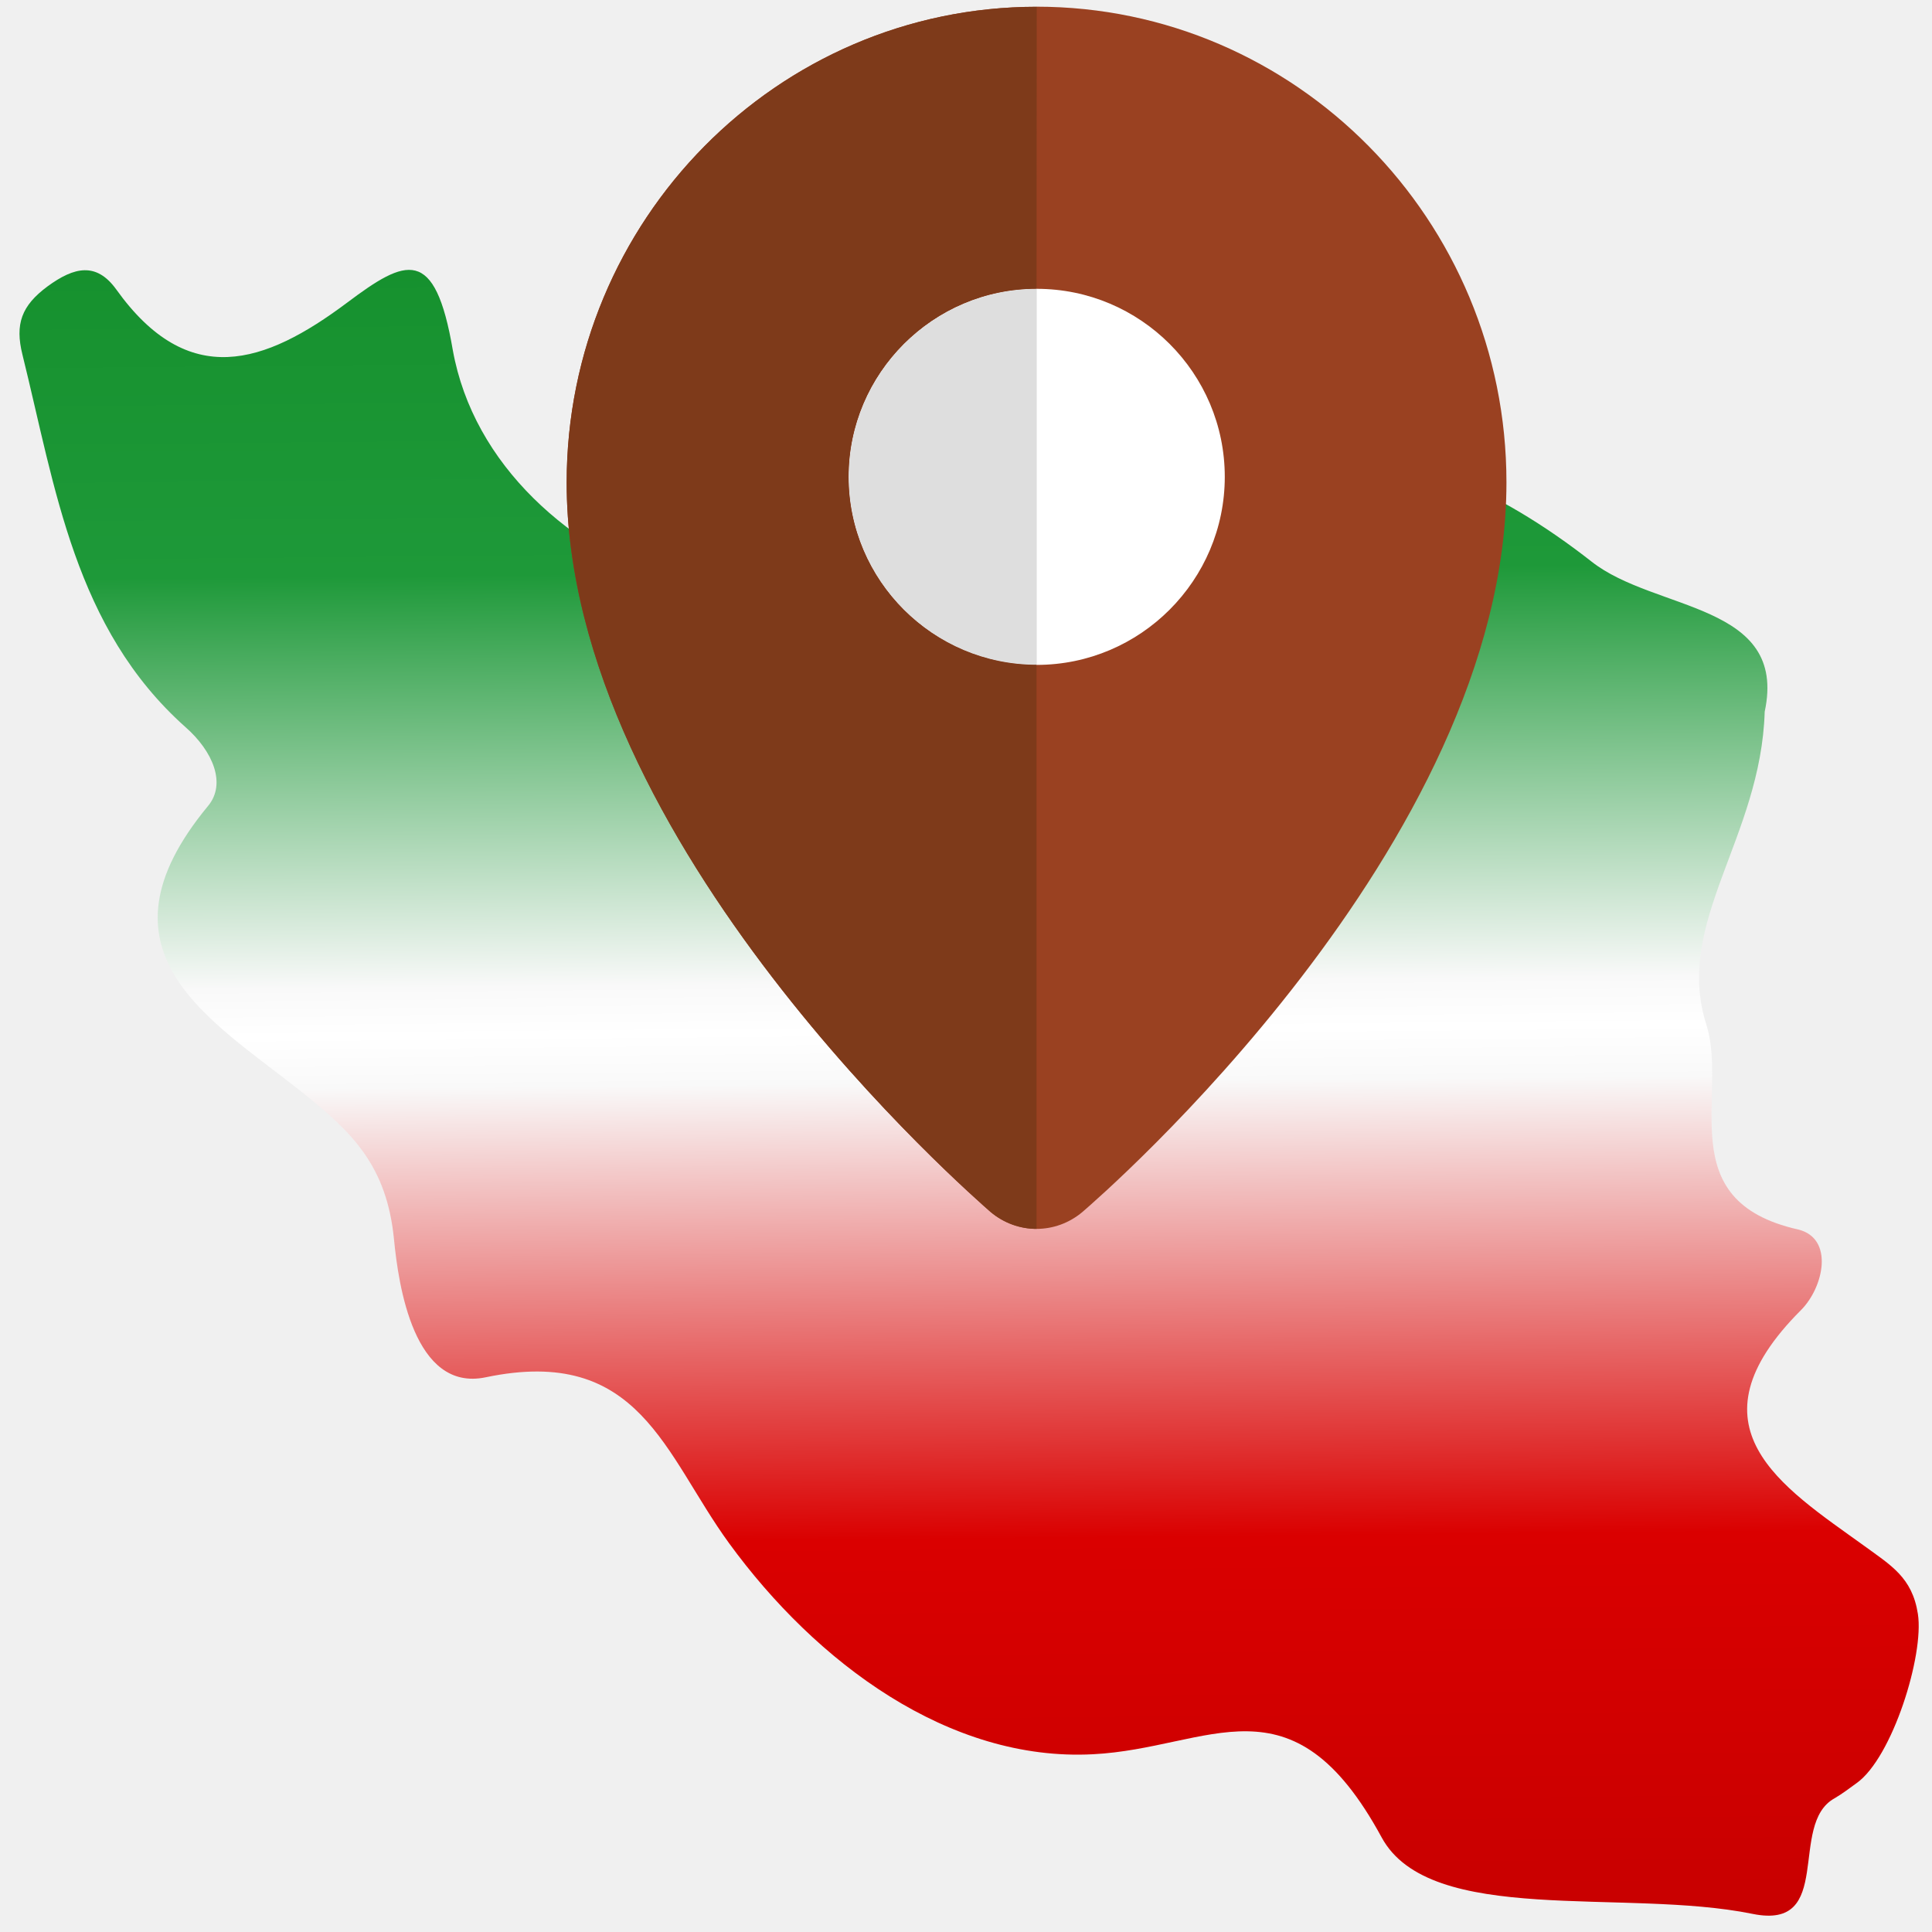
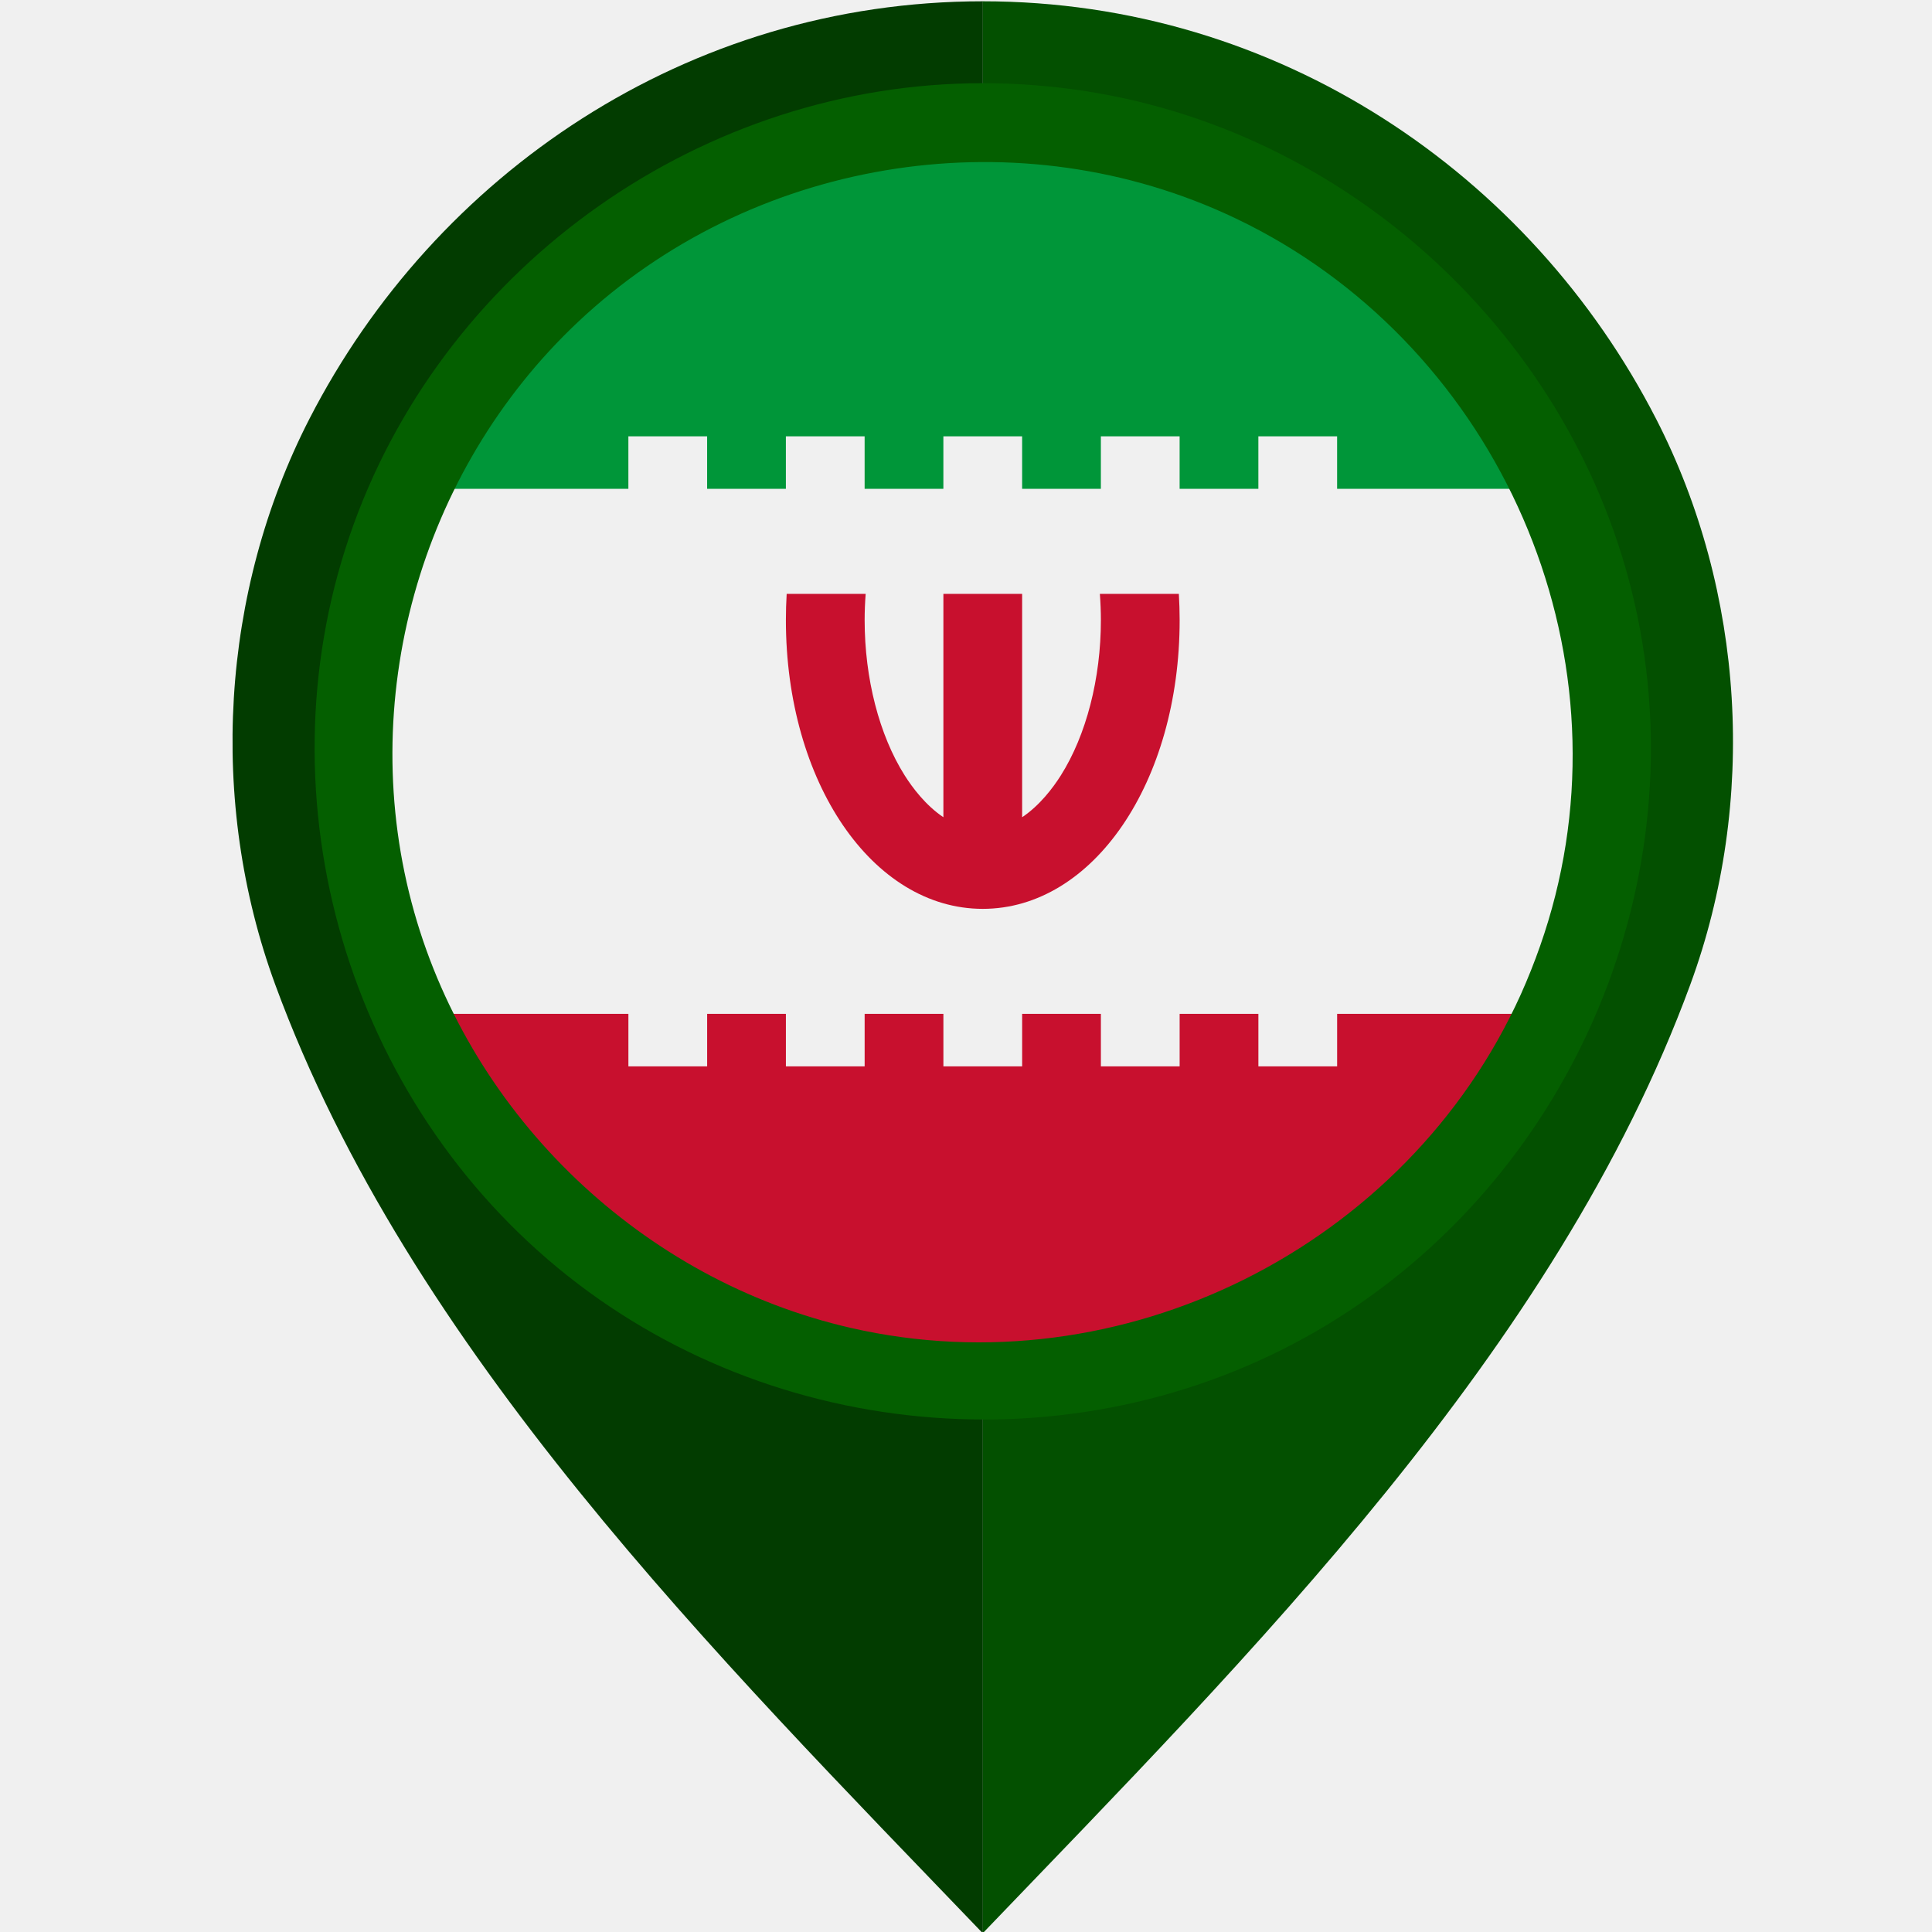
- <svg xmlns="http://www.w3.org/2000/svg" width="512" height="512" version="1.1">
-   <defs>
-     <linearGradient id="a" x1="10.6" x2="10.8" y1=".069" y2="21.8" gradientTransform="matrix(23.4 0 0 23.4 5.12 37.6)" gradientUnits="userSpaceOnUse">
-       <stop style="stop-color:#138e2a" offset="0" />
-       <stop style="stop-color:#1e9939" offset=".22" />
-       <stop style="stop-color:#f9f9f9" offset=".435" />
-       <stop style="stop-color:#fff" offset=".46" />
-       <stop style="stop-color:#f9f9f9" offset=".487" />
-       <stop style="stop-color:#da0000" offset=".725" />
-       <stop style="stop-color:#c10000" offset="1" />
+ <svg xmlns="http://www.w3.org/2000/svg" id="svg882" version="1.1" height="512" width="512">
+   <defs id="defs848">
+     <linearGradient gradientUnits="userSpaceOnUse" gradientTransform="matrix(23.4,0,0,23.4,912.7356,279.4497)" y2="21.8" y1=".069" x2="10.8" x1="10.6" id="a">
+       <stop id="stop833" offset="0" style="stop-color:#138e2a" />
+       <stop id="stop835" offset=".22" style="stop-color:#1e9939" />
+       <stop id="stop837" offset=".435" style="stop-color:#f9f9f9" />
+       <stop id="stop839" offset=".46" style="stop-color:#fff" />
+       <stop id="stop841" offset=".487" style="stop-color:#f9f9f9" />
+       <stop id="stop843" offset=".725" style="stop-color:#da0000" />
+       <stop id="stop845" offset="1" style="stop-color:#c10000" />
    </linearGradient>
  </defs>
-   <path d="m422 149c-50.9-40-99.5-40-149-3.3-50.9 37.7-142 7.97-153-52.9-4.73-27.7-12.4-24.3-28-12.6-21.9 16.4-42.1 23.2-61.2-3.51-5.25-7.26-11.1-6-18.2-0.797-6.91 5.11-8.67 10-6.65 18.1 8.76 35.4 13.8 72.5 43.2 98.7 7.26 6.37 10.9 15 5.98 20.9-32 38.7 0.586 56.5 24.6 75.6 13.6 10.8 22.8 19.7 24.7 39.4 1.17 11.9 5.23 40.4 24.3 36.4 40.8-8.53 47.3 20.4 64.5 44 23.1 31.7 58.3 57.9 96.4 55.9 31.1-1.55 52.6-22 76.5 22 12.8 23.7 64.4 13.4 98.3 20.3 21.9 4.48 9.33-23.7 21.7-30.6 2.06-1.2 4.01-2.69 5.93-4.08 9.42-6.72 17.9-33.9 16.2-44.8-1.5-9.72-7.19-12.9-14.3-18.1-21.8-15.7-47.6-31.5-16.7-62.4 6.07-6.07 8.88-19.1-0.797-21.4-33.8-7.64-18.3-35.7-24.3-54.4-8.55-27 14.5-49.3 15.5-82.8 6.19-28.9-29.1-26.5-45.9-39.8z" style="fill:url(#a)" />
-   <g transform="matrix(.987 0 0 .987 -.0128 -.0128)">
-     <rect id="canvas_background" x="-1" y="-1" width="514" height="514" fill="none" />
-     <g id="canvasGrid" x="0" y="0" width="100%" height="100%" display="none" overflow="visible">
-       <rect width="100%" height="100%" fill="url(#gridpattern)" stroke-width="0" />
+   <g transform="translate(-511.8672,21.45434)" id="g1577">
+     <g transform="translate(516.3083,-21.11148)" id="g1586">
+       <path id="path1504" d="M 434.44,110.654 C 401.18,45.876 334.359,0.003 255.98,0 v 101.329 c 55.478,0.004 100.593,43.67 100.594,99.15 10e-4,54.805 -45.49,102.048 -100.594,102.052 V 512 C 326.625,438.383 407.933,357.458 443.509,260.572 461.297,212.121 457.979,156.5 434.44,110.654 Z" style="fill:#035000;fill-opacity:1" />
+       <path id="path1506" d="M 68.492,260.572 C 104.066,357.458 185.374,438.383 256.02,512 V 302.531 C 200.916,302.527 155.425,255.284 155.426,200.479 155.427,145 200.542,101.333 256.02,101.329 V 0 C 177.641,0.003 110.82,45.876 77.56,110.654 54.021,156.5 50.703,212.121 68.492,260.572 Z" style="fill:#023c00;fill-opacity:1" />
+       <circle id="circle1508" r="160" cy="198.773" cx="256" style="fill:#f0f0f0" />
+       <path id="path1510" d="m 307.967,157.034 h -20.933 c 0.173,2.3 0.271,4.621 0.271,6.956 0,15.477 -3.868,30.479 -10.612,41.158 -2.081,3.294 -5.577,7.946 -10.257,11.084 v -59.198 h -20.869 v 59.198 c -4.679,-3.137 -8.176,-7.79 -10.257,-11.084 -6.745,-10.679 -10.612,-25.681 -10.612,-41.158 0,-2.335 0.098,-4.656 0.271,-6.956 h -20.933 c -0.134,2.289 -0.207,4.608 -0.207,6.956 0,42.911 22.917,76.523 52.174,76.523 29.257,0 52.174,-33.613 52.174,-76.523 -0.003,-2.348 -0.076,-4.667 -0.21,-6.956 z" style="fill:#c8102e;fill-opacity:1" />
+       <path id="path1512" d="m 162.086,115.294 h 20.87 v 13.913 h 20.869 v -13.913 h 20.869 v 13.913 h 20.869 v -13.913 h 20.869 v 13.913 h 20.869 v -13.913 h 20.869 v 13.913 h 20.869 v -13.913 h 20.869 v 13.913 h 50.21 C 374.243,75.687 319.434,38.773 256,38.773 c -63.434,0 -118.243,36.914 -144.124,90.433 h 50.21 z" style="fill:#009639;fill-opacity:1" />
+       <path id="path1514" d="M 349.913,268.337 V 282.25 H 329.044 V 268.337 H 308.175 V 282.25 H 287.306 V 268.337 H 266.437 V 282.25 H 245.568 V 268.337 H 224.699 V 282.25 H 203.83 v -13.913 h -20.869 v 13.913 h -20.87 v -13.913 h -50.21 c 25.879,53.519 80.689,90.436 144.123,90.436 63.434,0 118.243,-36.916 144.124,-90.435 h -50.211 v -0.001 z" style="fill:#c8102e;fill-opacity:1" />
+       <path id="path1516" d="m 255.928,21.707 c -73.745,0 -141.451,47.552 -166.61,116.806 -25.343,69.773 -3.142,149.836 53.974,197.071 57.236,47.338 140.369,53.625 203.978,15.148 63.626,-38.49 97.228,-114.681 82.271,-187.573 C 414.888,91.771 355.517,35.121 283.472,23.843 274.361,22.416 265.141,21.707 255.928,21.707 M 398.59,263.184 C 368.349,330.193 292.858,367.986 221.111,351.583 165.896,338.962 120.727,295.819 105.333,241.388 89.584,185.73 106.661,124.584 148.75,84.963 194.284,42.096 262.922,30.392 320.071,56.164 c 68.228,30.767 105.971,108.144 87.651,180.844 -2.263,8.978 -5.352,17.731 -9.132,26.176 -2.088,4.626 1.542,-3.445 0,0" style="fill:#045f00;fill-opacity:1" />
    </g>
-   </g>
-   <g transform="matrix(1.13 0 0 1.13 -1669 -1716)" stroke="null">
-     <rect x="1470" y="1549" width="514" height="402" fill="none" />
-     <g display="none">
-       <rect x="1471" y="1550" width="512" height="512" fill="url(#gridpattern)" stroke="null" stroke-width="0" />
-     </g>
-   </g>
-   <g transform="matrix(27.2 0 0 27.2 514 -204)">
-     <g transform="matrix(.916 0 0 .916 -26.2 -2.51)">
-       <path d="m19 11c-2.76 0-5 2.27-5 5.06 0 3.85 4.33 7.6 4.51 7.76 0.141 0.118 0.314 0.179 0.488 0.179s0.347-0.061 0.488-0.18c0.184-0.158 4.51-3.9 4.51-7.76 0-2.79-2.24-5.06-5-5.06z" fill="#f44336" style="fill:#9a4121" />
-       <path d="m19 18c-1.1 0-2-0.896-2-2 0-1.1 0.897-2 2-2s2 0.897 2 2c0 1.1-0.897 2-2 2z" fill="#fff" />
-       <path d="m19 14c-1.1 0-2 0.897-2 2 0 1.1 0.897 2 2 2z" fill="#dedede" />
-       <path d="m19 11c-2.76 0-5 2.27-5 5.06 0 3.85 4.33 7.6 4.51 7.76 0.141 0.118 0.314 0.179 0.488 0.179v-6c-1.1 0-2-0.896-2-2 0-1.1 0.897-2 2-2z" fill="#d43a2f" style="fill:#7e3a1a" />
-     </g>
+     <g id="g1518">
+ </g>
+     <g id="g1520">
+ </g>
+     <g id="g1522">
+ </g>
+     <g id="g1524">
+ </g>
+     <g id="g1526">
+ </g>
+     <g id="g1528">
+ </g>
+     <g id="g1530">
+ </g>
+     <g id="g1532">
+ </g>
+     <g id="g1534">
+ </g>
+     <g id="g1536">
+ </g>
+     <g id="g1538">
+ </g>
+     <g id="g1540">
+ </g>
+     <g id="g1542">
+ </g>
+     <g id="g1544">
+ </g>
+     <g id="g1546">
+ </g>
  </g>
</svg>
